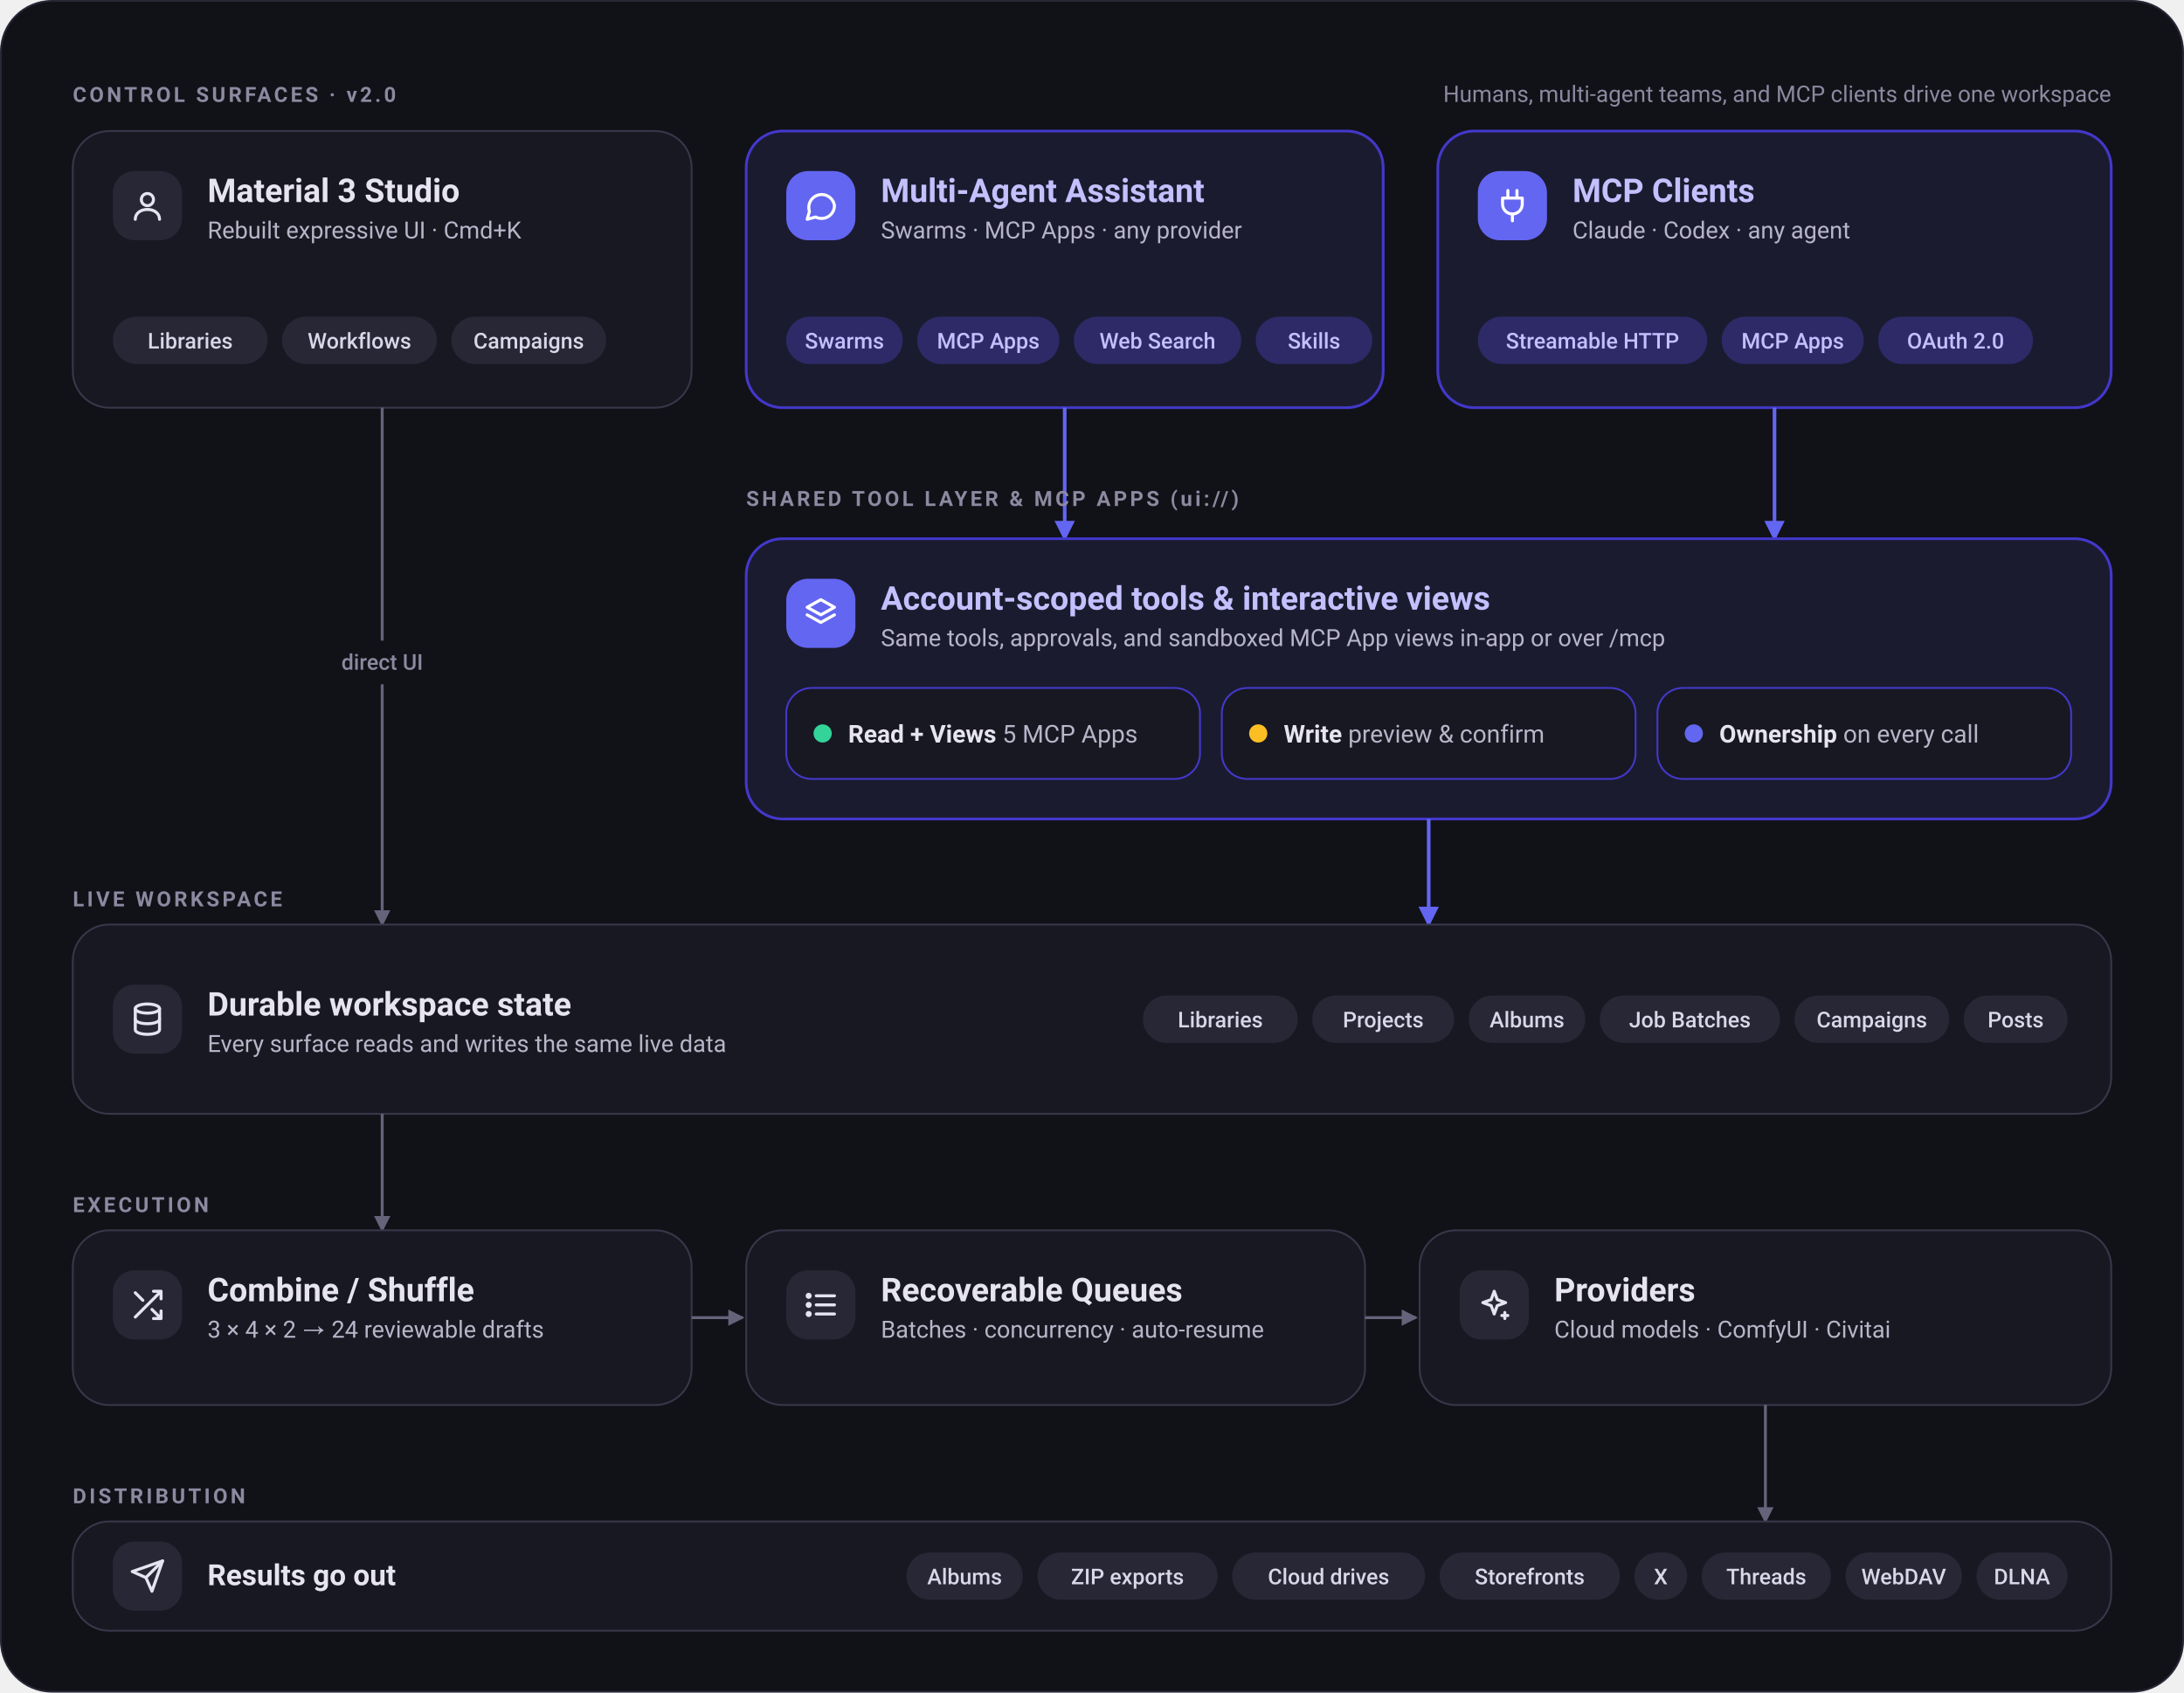
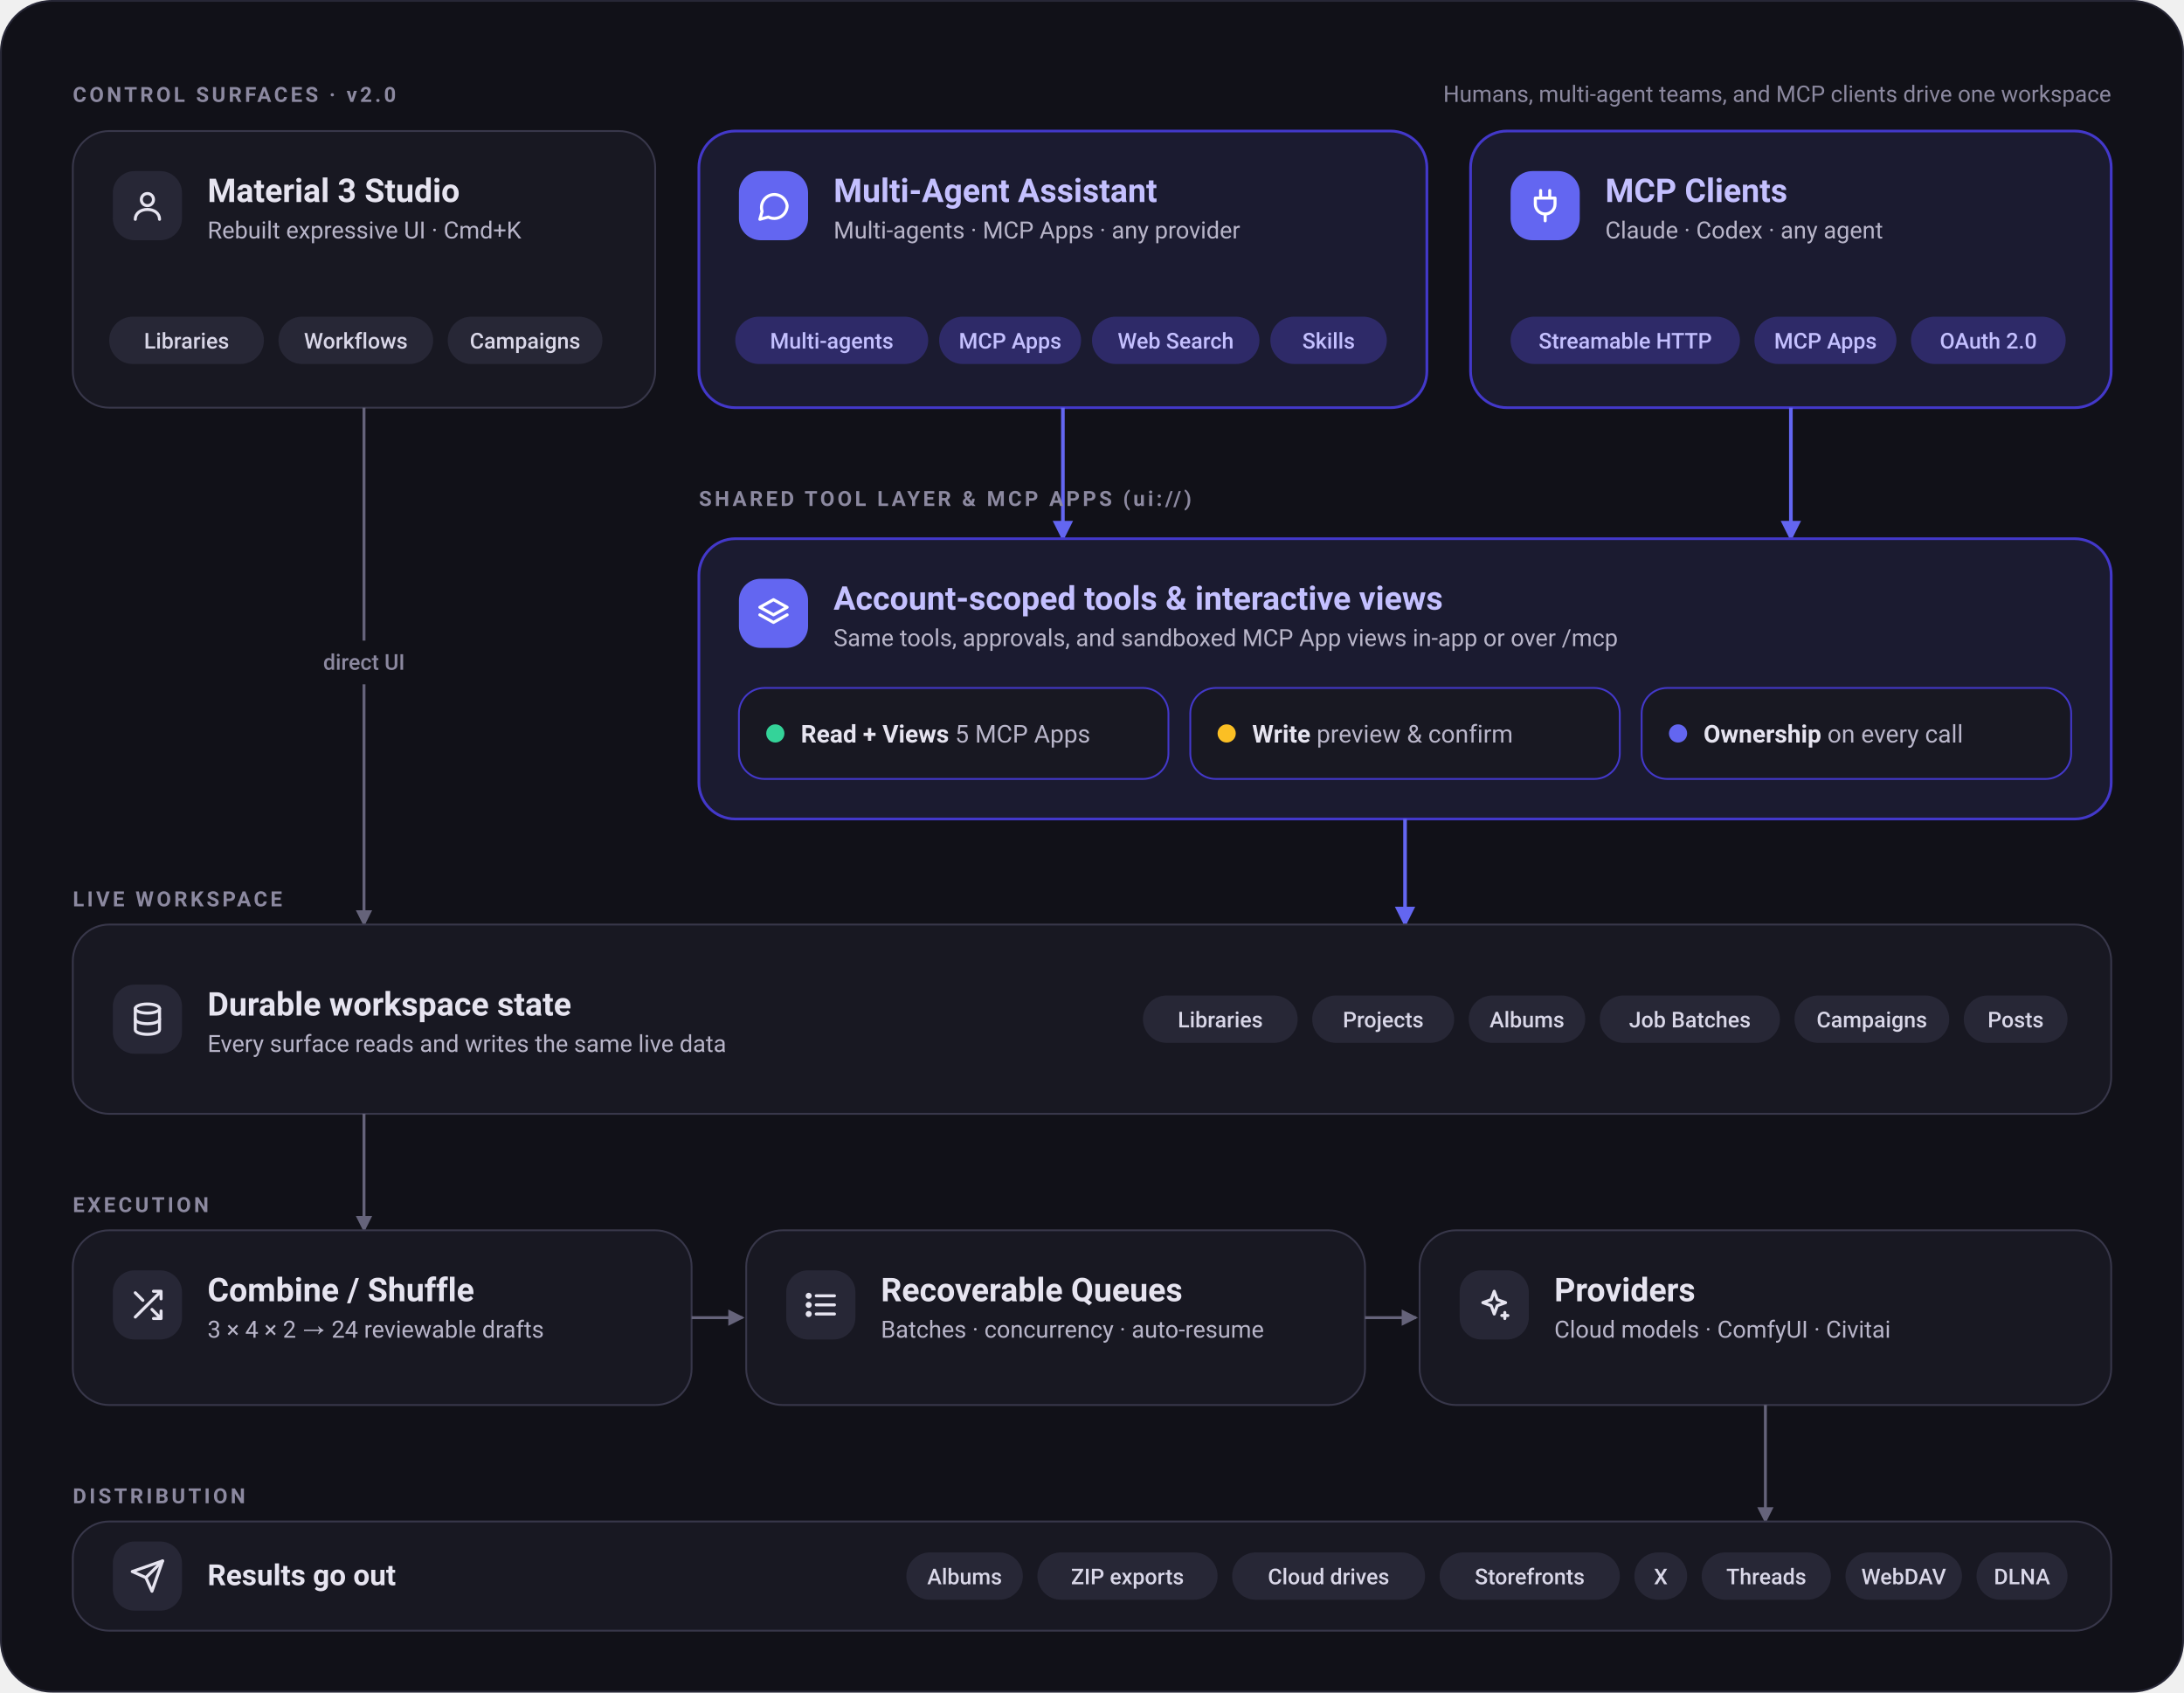
<svg xmlns="http://www.w3.org/2000/svg" width="1200" height="930" viewBox="0 0 1200 930" font-family="'Roboto Flex', Roboto, -apple-system, BlinkMacSystemFont, 'Segoe UI', Helvetica, Arial, sans-serif" role="img" aria-labelledby="title">
  <defs>
    <marker id="hn" viewBox="0 0 10 10" refX="8" refY="5" markerWidth="7" markerHeight="7" orient="auto-start-reverse">
      <path d="M1 1 L9 5 L1 9 z" fill="#65637a" />
    </marker>
    <marker id="ha" viewBox="0 0 10 10" refX="8" refY="5" markerWidth="7" markerHeight="7" orient="auto-start-reverse">
      <path d="M1 1 L9 5 L1 9 z" fill="#6366f1" />
    </marker>
  </defs>
  <rect x="0.5" y="0.5" width="1199" height="929" rx="28" fill="#111118" stroke="#272736" />
  <text x="40" y="56" font-size="11.5" font-weight="700" fill="#8c89a0" text-anchor="start" letter-spacing="1.6">CONTROL SURFACES · v2.0</text>
  <text x="1160" y="56" font-size="12.5" font-weight="400" fill="#8c89a0" text-anchor="end">Humans, multi-agent teams, and MCP clients drive one workspace</text>
-   <rect x="40" y="72" width="340" height="152" rx="20" fill="#181822" stroke="#38374a" stroke-width="1" />
+   <rect x="40" y="72" width="320" height="152" rx="20" fill="#181822" stroke="#38374a" stroke-width="1" />
  <rect x="62" y="94" width="38" height="38" rx="12" fill="#272736" stroke="none" stroke-width="0" />
  <g transform="translate(71 103) scale(0.833)" fill="none" stroke="#e6e4f0" stroke-width="2" stroke-linecap="round" stroke-linejoin="round">
    <circle cx="12" cy="8" r="4" />
    <path d="M4 21c0-4 3.6-6.5 8-6.5s8 2.5 8 6.5" />
  </g>
  <text x="114" y="111" font-size="18" font-weight="700" fill="#e6e4f0" text-anchor="start">Material 3 Studio</text>
  <text x="114" y="131" font-size="13" font-weight="400" fill="#b8b5c9" text-anchor="start">Rebuilt expressive UI · Cmd+K</text>
-   <rect x="62" y="174" width="85" height="26" rx="13" fill="#272736" stroke="none" stroke-width="0" />
-   <text x="104.5" y="191.5" font-size="12" font-weight="500" fill="#d9d7e8" text-anchor="middle">Libraries</text>
-   <rect x="155" y="174" width="85" height="26" rx="13" fill="#272736" stroke="none" stroke-width="0" />
-   <text x="197.5" y="191.5" font-size="12" font-weight="500" fill="#d9d7e8" text-anchor="middle">Workflows</text>
-   <rect x="248" y="174" width="85" height="26" rx="13" fill="#272736" stroke="none" stroke-width="0" />
-   <text x="290.5" y="191.5" font-size="12" font-weight="500" fill="#d9d7e8" text-anchor="middle">Campaigns</text>
-   <rect x="410" y="72" width="350" height="152" rx="20" fill="#1b1b30" stroke="#4338ca" stroke-width="1.5" />
-   <rect x="432" y="94" width="38" height="38" rx="12" fill="#6366f1" stroke="none" stroke-width="0" />
-   <g transform="translate(441 103) scale(0.833)" fill="none" stroke="#ffffff" stroke-width="2" stroke-linecap="round" stroke-linejoin="round">
+   <rect x="60" y="174" width="85" height="26" rx="13" fill="#272736" stroke="none" stroke-width="0" />
+   <text x="102.5" y="191.5" font-size="12" font-weight="500" fill="#d9d7e8" text-anchor="middle">Libraries</text>
+   <rect x="153" y="174" width="85" height="26" rx="13" fill="#272736" stroke="none" stroke-width="0" />
+   <text x="195.5" y="191.5" font-size="12" font-weight="500" fill="#d9d7e8" text-anchor="middle">Workflows</text>
+   <rect x="246" y="174" width="85" height="26" rx="13" fill="#272736" stroke="none" stroke-width="0" />
+   <text x="288.5" y="191.5" font-size="12" font-weight="500" fill="#d9d7e8" text-anchor="middle">Campaigns</text>
+   <rect x="384" y="72" width="400" height="152" rx="20" fill="#1b1b30" stroke="#4338ca" stroke-width="1.5" />
+   <rect x="406" y="94" width="38" height="38" rx="12" fill="#6366f1" stroke="none" stroke-width="0" />
+   <g transform="translate(415 103) scale(0.833)" fill="none" stroke="#ffffff" stroke-width="2" stroke-linecap="round" stroke-linejoin="round">
    <path d="M21 12a8.5 8.5 0 0 1-12.4 7.5L3 21l1.5-5.2A8.5 8.5 0 1 1 21 12z" />
  </g>
-   <text x="484" y="111" font-size="18" font-weight="700" fill="#c4c0ff" text-anchor="start">Multi-Agent Assistant</text>
-   <text x="484" y="131" font-size="13" font-weight="400" fill="#b8b5c9" text-anchor="start">Swarms · MCP Apps · any provider</text>
-   <rect x="432" y="174" width="64" height="26" rx="13" fill="#2e2a68" stroke="none" stroke-width="0" />
-   <text x="464" y="191.5" font-size="12" font-weight="500" fill="#c4c0ff" text-anchor="middle">Swarms</text>
-   <rect x="504" y="174" width="78" height="26" rx="13" fill="#2e2a68" stroke="none" stroke-width="0" />
-   <text x="543" y="191.5" font-size="12" font-weight="500" fill="#c4c0ff" text-anchor="middle">MCP Apps</text>
-   <rect x="590" y="174" width="92" height="26" rx="13" fill="#2e2a68" stroke="none" stroke-width="0" />
-   <text x="636" y="191.5" font-size="12" font-weight="500" fill="#c4c0ff" text-anchor="middle">Web Search</text>
-   <rect x="690" y="174" width="64" height="26" rx="13" fill="#2e2a68" stroke="none" stroke-width="0" />
-   <text x="722" y="191.5" font-size="12" font-weight="500" fill="#c4c0ff" text-anchor="middle">Skills</text>
-   <rect x="790" y="72" width="370" height="152" rx="20" fill="#1b1b30" stroke="#4338ca" stroke-width="1.5" />
-   <rect x="812" y="94" width="38" height="38" rx="12" fill="#6366f1" stroke="none" stroke-width="0" />
-   <g transform="translate(821 103) scale(0.833)" fill="none" stroke="#ffffff" stroke-width="2" stroke-linecap="round" stroke-linejoin="round">
+   <text x="458" y="111" font-size="18" font-weight="700" fill="#c4c0ff" text-anchor="start">Multi-Agent Assistant</text>
+   <text x="458" y="131" font-size="13" font-weight="400" fill="#b8b5c9" text-anchor="start">Multi-agents · MCP Apps · any provider</text>
+   <rect x="404" y="174" width="106" height="26" rx="13" fill="#2e2a68" stroke="none" stroke-width="0" />
+   <text x="457" y="191.5" font-size="12" font-weight="500" fill="#c4c0ff" text-anchor="middle">Multi-agents</text>
+   <rect x="516" y="174" width="78" height="26" rx="13" fill="#2e2a68" stroke="none" stroke-width="0" />
+   <text x="555" y="191.5" font-size="12" font-weight="500" fill="#c4c0ff" text-anchor="middle">MCP Apps</text>
+   <rect x="600" y="174" width="92" height="26" rx="13" fill="#2e2a68" stroke="none" stroke-width="0" />
+   <text x="646" y="191.5" font-size="12" font-weight="500" fill="#c4c0ff" text-anchor="middle">Web Search</text>
+   <rect x="698" y="174" width="64" height="26" rx="13" fill="#2e2a68" stroke="none" stroke-width="0" />
+   <text x="730" y="191.5" font-size="12" font-weight="500" fill="#c4c0ff" text-anchor="middle">Skills</text>
+   <rect x="808" y="72" width="352" height="152" rx="20" fill="#1b1b30" stroke="#4338ca" stroke-width="1.5" />
+   <rect x="830" y="94" width="38" height="38" rx="12" fill="#6366f1" stroke="none" stroke-width="0" />
+   <g transform="translate(839 103) scale(0.833)" fill="none" stroke="#ffffff" stroke-width="2" stroke-linecap="round" stroke-linejoin="round">
    <path d="M9 2v5M15 2v5M5.5 7h13v4a6.5 6.5 0 0 1-13 0z M12 17.5V22" />
  </g>
-   <text x="864" y="111" font-size="18" font-weight="700" fill="#c4c0ff" text-anchor="start">MCP Clients</text>
-   <text x="864" y="131" font-size="13" font-weight="400" fill="#b8b5c9" text-anchor="start">Claude · Codex · any agent</text>
-   <rect x="812" y="174" width="126" height="26" rx="13" fill="#2e2a68" stroke="none" stroke-width="0" />
-   <text x="875" y="191.5" font-size="12" font-weight="500" fill="#c4c0ff" text-anchor="middle">Streamable HTTP</text>
-   <rect x="946" y="174" width="78" height="26" rx="13" fill="#2e2a68" stroke="none" stroke-width="0" />
-   <text x="985" y="191.5" font-size="12" font-weight="500" fill="#c4c0ff" text-anchor="middle">MCP Apps</text>
-   <rect x="1032" y="174" width="85" height="26" rx="13" fill="#2e2a68" stroke="none" stroke-width="0" />
-   <text x="1074.5" y="191.5" font-size="12" font-weight="500" fill="#c4c0ff" text-anchor="middle">OAuth 2.0</text>
-   <path d="M585 224 L585 296" stroke="#6366f1" stroke-width="2" fill="none" marker-end="url(#ha)" />
-   <path d="M975 224 L975 296" stroke="#6366f1" stroke-width="2" fill="none" marker-end="url(#ha)" />
-   <text x="410" y="278" font-size="11.5" font-weight="700" fill="#8c89a0" text-anchor="start" letter-spacing="1.6">SHARED TOOL LAYER &amp; MCP APPS (ui://)</text>
-   <rect x="410" y="296" width="750" height="154" rx="20" fill="#1b1b30" stroke="#4338ca" stroke-width="1.5" />
-   <rect x="432" y="318" width="38" height="38" rx="12" fill="#6366f1" stroke="none" stroke-width="0" />
-   <g transform="translate(441 327) scale(0.833)" fill="none" stroke="#ffffff" stroke-width="2" stroke-linecap="round" stroke-linejoin="round">
+   <text x="882" y="111" font-size="18" font-weight="700" fill="#c4c0ff" text-anchor="start">MCP Clients</text>
+   <text x="882" y="131" font-size="13" font-weight="400" fill="#b8b5c9" text-anchor="start">Claude · Codex · any agent</text>
+   <rect x="830" y="174" width="126" height="26" rx="13" fill="#2e2a68" stroke="none" stroke-width="0" />
+   <text x="893" y="191.5" font-size="12" font-weight="500" fill="#c4c0ff" text-anchor="middle">Streamable HTTP</text>
+   <rect x="964" y="174" width="78" height="26" rx="13" fill="#2e2a68" stroke="none" stroke-width="0" />
+   <text x="1003" y="191.5" font-size="12" font-weight="500" fill="#c4c0ff" text-anchor="middle">MCP Apps</text>
+   <rect x="1050" y="174" width="85" height="26" rx="13" fill="#2e2a68" stroke="none" stroke-width="0" />
+   <text x="1092.5" y="191.5" font-size="12" font-weight="500" fill="#c4c0ff" text-anchor="middle">OAuth 2.0</text>
+   <path d="M584 224 L584 296" stroke="#6366f1" stroke-width="2" fill="none" marker-end="url(#ha)" />
+   <path d="M984 224 L984 296" stroke="#6366f1" stroke-width="2" fill="none" marker-end="url(#ha)" />
+   <text x="384" y="278" font-size="11.5" font-weight="700" fill="#8c89a0" text-anchor="start" letter-spacing="1.6">SHARED TOOL LAYER &amp; MCP APPS (ui://)</text>
+   <rect x="384" y="296" width="776" height="154" rx="20" fill="#1b1b30" stroke="#4338ca" stroke-width="1.5" />
+   <rect x="406" y="318" width="38" height="38" rx="12" fill="#6366f1" stroke="none" stroke-width="0" />
+   <g transform="translate(415 327) scale(0.833)" fill="none" stroke="#ffffff" stroke-width="2" stroke-linecap="round" stroke-linejoin="round">
    <path d="M12 3l9 5-9 5-9-5z" />
    <path d="M3 13l9 5 9-5" />
  </g>
-   <text x="484" y="335" font-size="18" font-weight="700" fill="#c4c0ff" text-anchor="start">Account-scoped tools &amp; interactive views</text>
-   <text x="484" y="355" font-size="13" font-weight="400" fill="#b8b5c9" text-anchor="start">Same tools, approvals, and sandboxed MCP App views in-app or over /mcp</text>
-   <rect x="432" y="378" width="227.333" height="50" rx="14" fill="#181822" stroke="#4338ca" stroke-width="1" />
-   <circle cx="452" cy="403" r="5" fill="#34d399" />
-   <text x="466" y="408" font-size="13.5" fill="#b8b5c9">
+   <text x="458" y="335" font-size="18" font-weight="700" fill="#c4c0ff" text-anchor="start">Account-scoped tools &amp; interactive views</text>
+   <text x="458" y="355" font-size="13" font-weight="400" fill="#b8b5c9" text-anchor="start">Same tools, approvals, and sandboxed MCP App views in-app or over /mcp</text>
+   <rect x="406" y="378" width="236" height="50" rx="14" fill="#181822" stroke="#4338ca" stroke-width="1" />
+   <circle cx="426" cy="403" r="5" fill="#34d399" />
+   <text x="440" y="408" font-size="13.5" fill="#b8b5c9">
    <tspan font-weight="700" fill="#e6e4f0">Read + Views</tspan>  5 MCP Apps</text>
-   <rect x="671.333" y="378" width="227.333" height="50" rx="14" fill="#181822" stroke="#4338ca" stroke-width="1" />
-   <circle cx="691.333" cy="403" r="5" fill="#fbbf24" />
-   <text x="705.333" y="408" font-size="13.5" fill="#b8b5c9">
+   <rect x="654" y="378" width="236" height="50" rx="14" fill="#181822" stroke="#4338ca" stroke-width="1" />
+   <circle cx="674" cy="403" r="5" fill="#fbbf24" />
+   <text x="688" y="408" font-size="13.5" fill="#b8b5c9">
    <tspan font-weight="700" fill="#e6e4f0">Write</tspan>  preview &amp; confirm</text>
-   <rect x="910.667" y="378" width="227.333" height="50" rx="14" fill="#181822" stroke="#4338ca" stroke-width="1" />
-   <circle cx="930.667" cy="403" r="5" fill="#6366f1" />
-   <text x="944.667" y="408" font-size="13.5" fill="#b8b5c9">
+   <rect x="902" y="378" width="236" height="50" rx="14" fill="#181822" stroke="#4338ca" stroke-width="1" />
+   <circle cx="922" cy="403" r="5" fill="#6366f1" />
+   <text x="936" y="408" font-size="13.5" fill="#b8b5c9">
    <tspan font-weight="700" fill="#e6e4f0">Ownership</tspan>  on every call</text>
-   <path d="M210 224 L210 508" stroke="#65637a" stroke-width="1.6" fill="none" marker-end="url(#hn)" />
-   <rect x="146" y="352" width="128" height="24" rx="12" fill="#111118" />
-   <text x="210" y="368" font-size="12" font-weight="500" fill="#8c89a0" text-anchor="middle">direct UI</text>
-   <path d="M785 450 L785 508" stroke="#6366f1" stroke-width="2" fill="none" marker-end="url(#ha)" />
+   <path d="M200 224 L200 508" stroke="#65637a" stroke-width="1.6" fill="none" marker-end="url(#hn)" />
+   <rect x="136" y="352" width="128" height="24" rx="12" fill="#111118" />
+   <text x="200" y="368" font-size="12" font-weight="500" fill="#8c89a0" text-anchor="middle">direct UI</text>
+   <path d="M772 450 L772 508" stroke="#6366f1" stroke-width="2" fill="none" marker-end="url(#ha)" />
  <text x="40" y="498" font-size="11.5" font-weight="700" fill="#8c89a0" text-anchor="start" letter-spacing="1.6">LIVE WORKSPACE</text>
  <rect x="40" y="508" width="1120" height="104" rx="20" fill="#181822" stroke="#38374a" stroke-width="1" />
  <rect x="62" y="541" width="38" height="38" rx="12" fill="#272736" stroke="none" stroke-width="0" />
  <g transform="translate(71 550) scale(0.833)" fill="none" stroke="#e6e4f0" stroke-width="2" stroke-linecap="round" stroke-linejoin="round">
    <ellipse cx="12" cy="5" rx="8" ry="3" />
    <path d="M4 5v14c0 1.7 3.6 3 8 3s8-1.3 8-3V5" />
    <path d="M4 12c0 1.7 3.6 3 8 3s8-1.3 8-3" />
  </g>
  <text x="114" y="558" font-size="18" font-weight="700" fill="#e6e4f0" text-anchor="start">Durable workspace state</text>
  <text x="114" y="578" font-size="13" font-weight="400" fill="#b8b5c9" text-anchor="start">Every surface reads and writes the same live data</text>
  <rect x="628" y="547" width="85" height="26" rx="13" fill="#272736" stroke="none" stroke-width="0" />
  <text x="670.5" y="564.5" font-size="12" font-weight="500" fill="#d9d7e8" text-anchor="middle">Libraries</text>
  <rect x="721" y="547" width="78" height="26" rx="13" fill="#272736" stroke="none" stroke-width="0" />
  <text x="760" y="564.5" font-size="12" font-weight="500" fill="#d9d7e8" text-anchor="middle">Projects</text>
  <rect x="807" y="547" width="64" height="26" rx="13" fill="#272736" stroke="none" stroke-width="0" />
  <text x="839" y="564.5" font-size="12" font-weight="500" fill="#d9d7e8" text-anchor="middle">Albums</text>
  <rect x="879" y="547" width="99" height="26" rx="13" fill="#272736" stroke="none" stroke-width="0" />
  <text x="928.5" y="564.5" font-size="12" font-weight="500" fill="#d9d7e8" text-anchor="middle">Job Batches</text>
  <rect x="986" y="547" width="85" height="26" rx="13" fill="#272736" stroke="none" stroke-width="0" />
  <text x="1028.5" y="564.5" font-size="12" font-weight="500" fill="#d9d7e8" text-anchor="middle">Campaigns</text>
  <rect x="1079" y="547" width="57" height="26" rx="13" fill="#272736" stroke="none" stroke-width="0" />
  <text x="1107.5" y="564.5" font-size="12" font-weight="500" fill="#d9d7e8" text-anchor="middle">Posts</text>
-   <path d="M210 612 L210 676" stroke="#65637a" stroke-width="1.6" fill="none" marker-end="url(#hn)" />
+   <path d="M200 612 L200 676" stroke="#65637a" stroke-width="1.6" fill="none" marker-end="url(#hn)" />
  <text x="40" y="666" font-size="11.5" font-weight="700" fill="#8c89a0" text-anchor="start" letter-spacing="1.6">EXECUTION</text>
  <rect x="40" y="676" width="340" height="96" rx="20" fill="#181822" stroke="#38374a" stroke-width="1" />
  <rect x="62" y="698" width="38" height="38" rx="12" fill="#272736" stroke="none" stroke-width="0" />
  <g transform="translate(71 707) scale(0.833)" fill="none" stroke="#e6e4f0" stroke-width="2" stroke-linecap="round" stroke-linejoin="round">
    <path d="M16 3h5v5M4 20L21 3M21 16v5h-5M15 15l6 6M4 4l5 5" />
  </g>
  <text x="114" y="715" font-size="18" font-weight="700" fill="#e6e4f0" text-anchor="start">Combine / Shuffle</text>
  <text x="114" y="735" font-size="13" font-weight="400" fill="#b8b5c9" text-anchor="start">3 × 4 × 2 → 24 reviewable drafts</text>
  <path d="M380 724 L408 724" stroke="#65637a" stroke-width="1.6" fill="none" marker-end="url(#hn)" />
  <rect x="410" y="676" width="340" height="96" rx="20" fill="#181822" stroke="#38374a" stroke-width="1" />
  <rect x="432" y="698" width="38" height="38" rx="12" fill="#272736" stroke="none" stroke-width="0" />
  <g transform="translate(441 707) scale(0.833)" fill="none" stroke="#e6e4f0" stroke-width="2" stroke-linecap="round" stroke-linejoin="round">
    <path d="M9 6h12M9 12h12M9 18h12" />
    <circle cx="4" cy="6" r="1" />
    <circle cx="4" cy="12" r="1" />
    <circle cx="4" cy="18" r="1" />
  </g>
  <text x="484" y="715" font-size="18" font-weight="700" fill="#e6e4f0" text-anchor="start">Recoverable Queues</text>
  <text x="484" y="735" font-size="13" font-weight="400" fill="#b8b5c9" text-anchor="start">Batches · concurrency · auto-resume</text>
  <path d="M750 724 L778 724" stroke="#65637a" stroke-width="1.6" fill="none" marker-end="url(#hn)" />
  <rect x="780" y="676" width="380" height="96" rx="20" fill="#181822" stroke="#38374a" stroke-width="1" />
  <rect x="802" y="698" width="38" height="38" rx="12" fill="#272736" stroke="none" stroke-width="0" />
  <g transform="translate(811 707) scale(0.833)" fill="none" stroke="#e6e4f0" stroke-width="2" stroke-linecap="round" stroke-linejoin="round">
    <path d="M12 3l2 5.5L19.5 10.5 14 12.5 12 18l-2-5.5L4.5 10.5 10 8.5z" />
    <path d="M19 17v4M17 19h4" />
  </g>
  <text x="854" y="715" font-size="18" font-weight="700" fill="#e6e4f0" text-anchor="start">Providers</text>
  <text x="854" y="735" font-size="13" font-weight="400" fill="#b8b5c9" text-anchor="start">Cloud models · ComfyUI · Civitai</text>
  <path d="M970 772 L970 836" stroke="#65637a" stroke-width="1.6" fill="none" marker-end="url(#hn)" />
  <text x="40" y="826" font-size="11.5" font-weight="700" fill="#8c89a0" text-anchor="start" letter-spacing="1.6">DISTRIBUTION</text>
  <rect x="40" y="836" width="1120" height="60" rx="20" fill="#181822" stroke="#38374a" stroke-width="1" />
  <rect x="62" y="847" width="38" height="38" rx="12" fill="#272736" stroke="none" stroke-width="0" />
  <g transform="translate(71 856) scale(0.833)" fill="none" stroke="#e6e4f0" stroke-width="2" stroke-linecap="round" stroke-linejoin="round">
    <path d="M22 2L11 13" />
    <path d="M22 2l-7 20-4-9-9-4z" />
  </g>
  <text x="114" y="871" font-size="16" font-weight="700" fill="#e6e4f0" text-anchor="start">Results go out</text>
  <rect x="498" y="853" width="64" height="26" rx="13" fill="#272736" stroke="none" stroke-width="0" />
  <text x="530" y="870.5" font-size="12" font-weight="500" fill="#d9d7e8" text-anchor="middle">Albums</text>
  <rect x="570" y="853" width="99" height="26" rx="13" fill="#272736" stroke="none" stroke-width="0" />
  <text x="619.5" y="870.5" font-size="12" font-weight="500" fill="#d9d7e8" text-anchor="middle">ZIP exports</text>
  <rect x="677" y="853" width="106" height="26" rx="13" fill="#272736" stroke="none" stroke-width="0" />
  <text x="730" y="870.5" font-size="12" font-weight="500" fill="#d9d7e8" text-anchor="middle">Cloud drives</text>
  <rect x="791" y="853" width="99" height="26" rx="13" fill="#272736" stroke="none" stroke-width="0" />
  <text x="840.5" y="870.5" font-size="12" font-weight="500" fill="#d9d7e8" text-anchor="middle">Storefronts</text>
  <rect x="898" y="853" width="29" height="26" rx="13" fill="#272736" stroke="none" stroke-width="0" />
  <text x="912.5" y="870.5" font-size="12" font-weight="500" fill="#d9d7e8" text-anchor="middle">X</text>
  <rect x="935" y="853" width="71" height="26" rx="13" fill="#272736" stroke="none" stroke-width="0" />
  <text x="970.5" y="870.5" font-size="12" font-weight="500" fill="#d9d7e8" text-anchor="middle">Threads</text>
  <rect x="1014" y="853" width="64" height="26" rx="13" fill="#272736" stroke="none" stroke-width="0" />
  <text x="1046" y="870.5" font-size="12" font-weight="500" fill="#d9d7e8" text-anchor="middle">WebDAV</text>
  <rect x="1086" y="853" width="50" height="26" rx="13" fill="#272736" stroke="none" stroke-width="0" />
  <text x="1111" y="870.5" font-size="12" font-weight="500" fill="#d9d7e8" text-anchor="middle">DLNA</text>
</svg>
